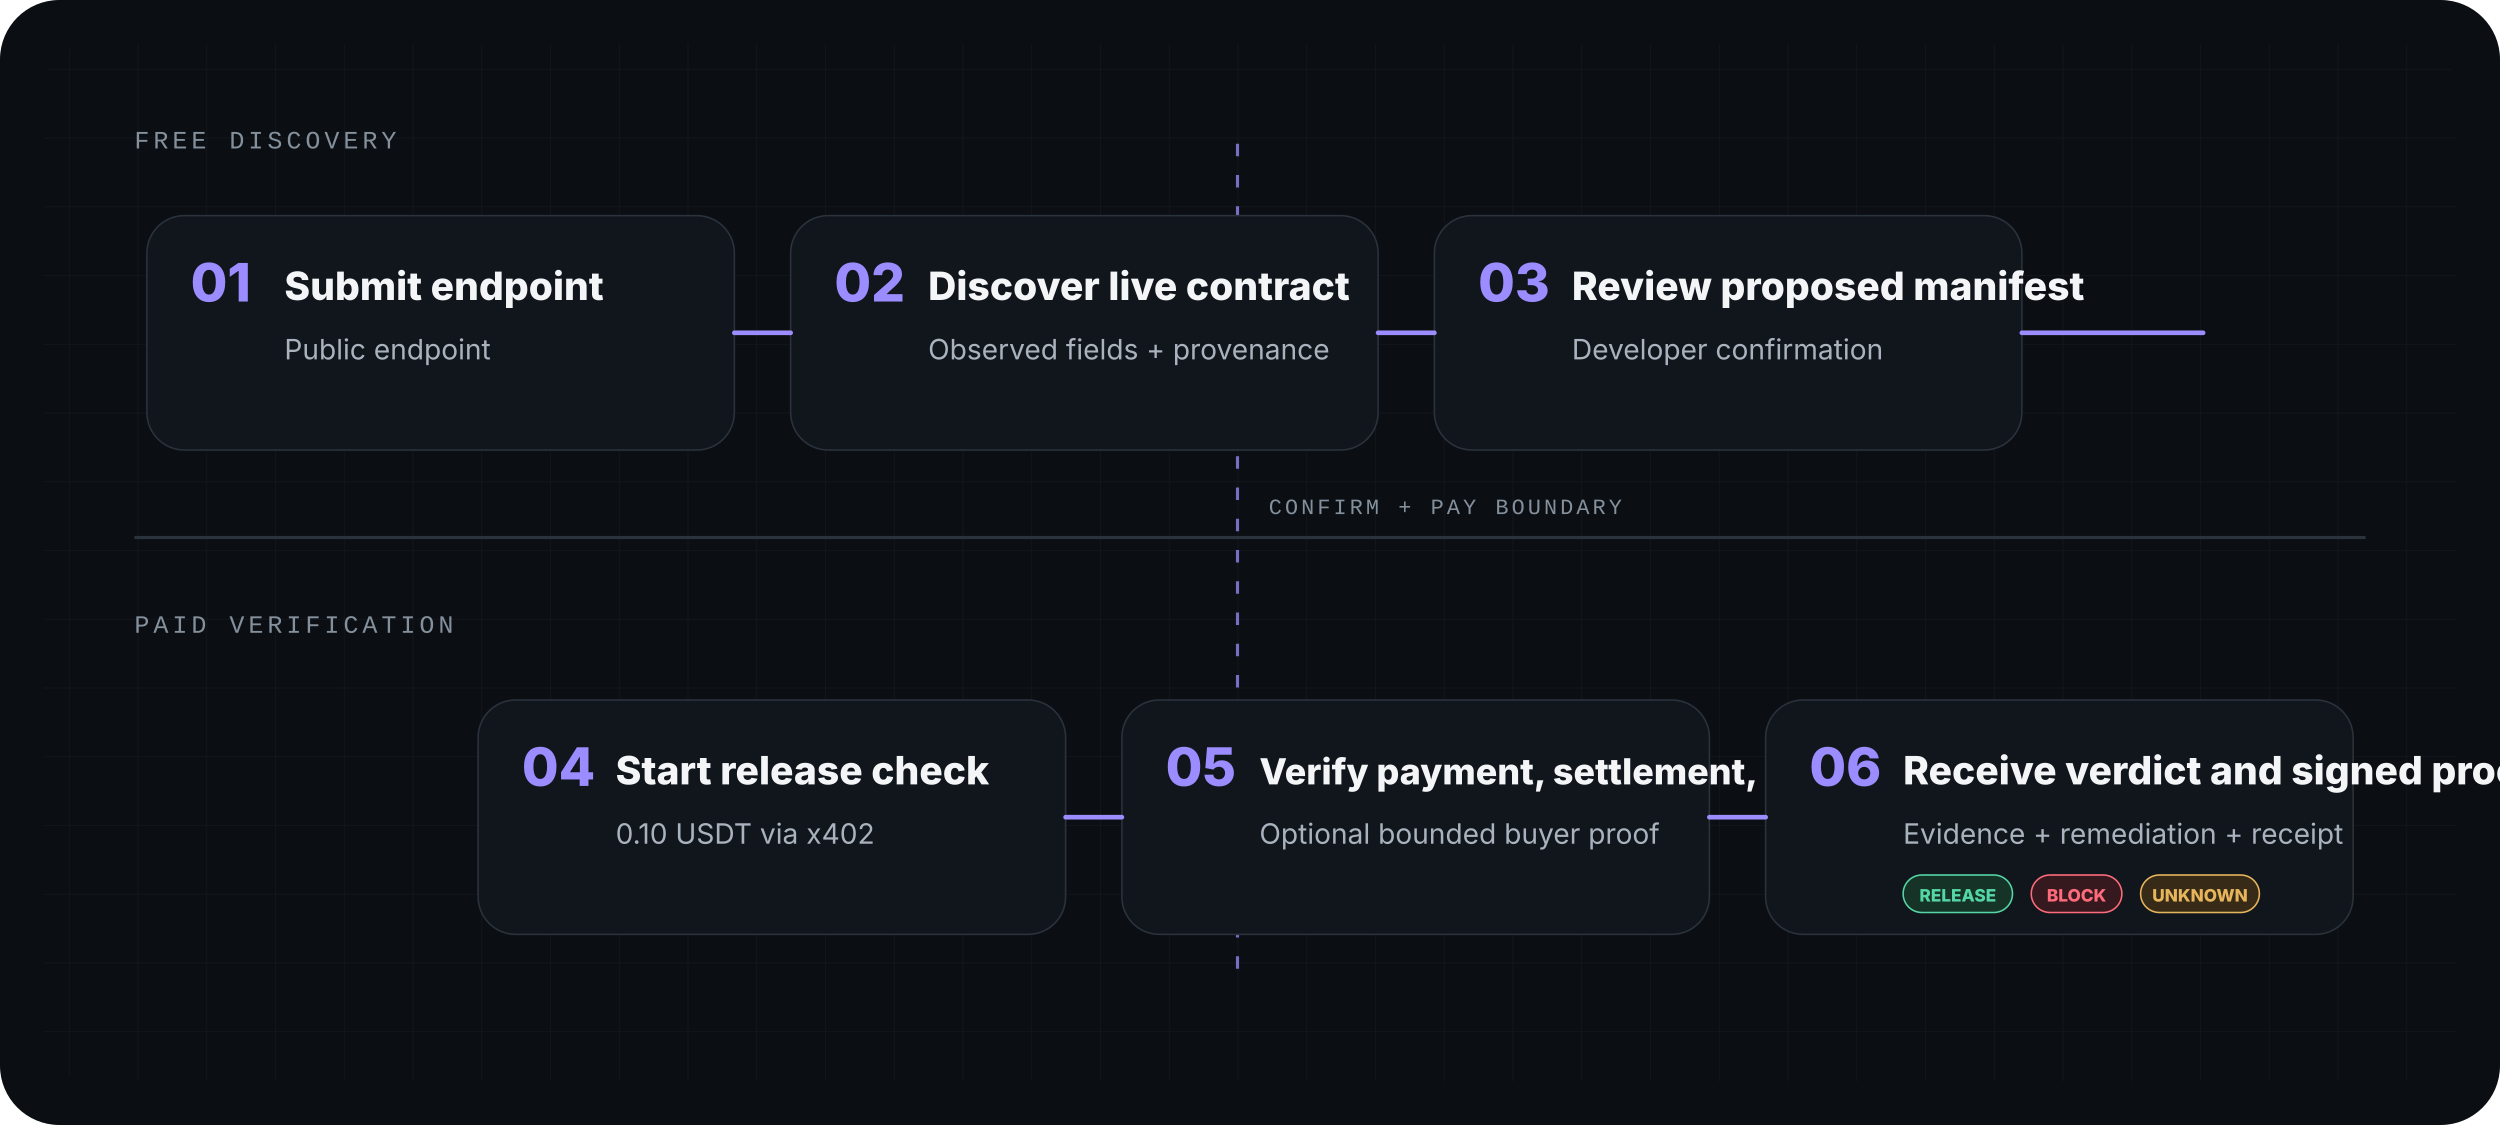
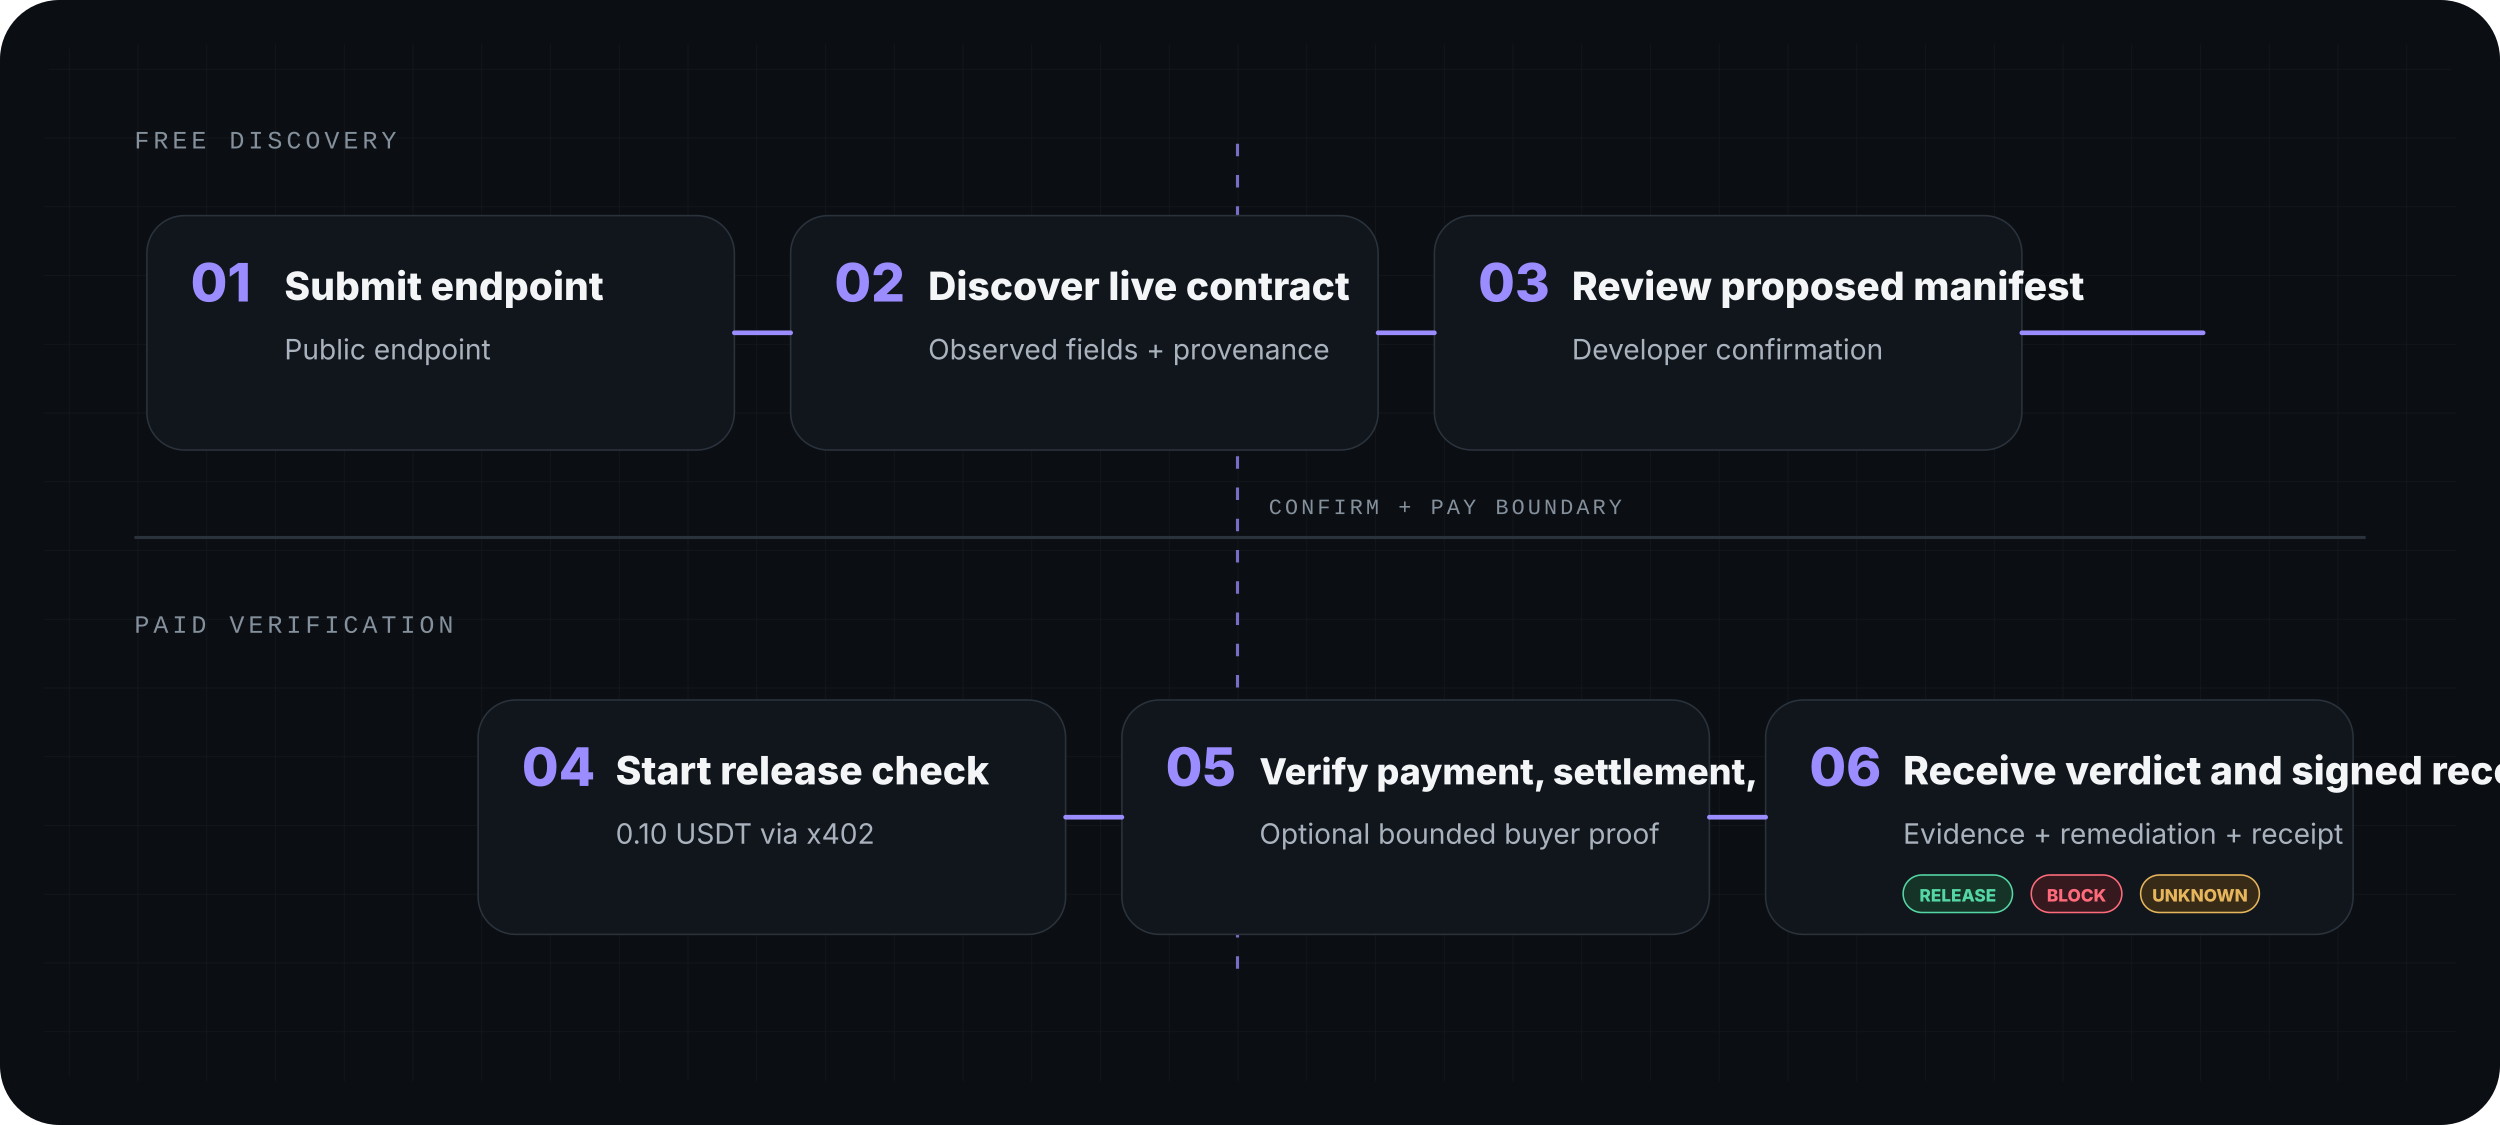
<svg xmlns="http://www.w3.org/2000/svg" width="1600" height="720" viewBox="0 0 1600 720" role="img" aria-labelledby="title desc">
  <defs>
    <pattern id="grid" width="44" height="44" patternUnits="userSpaceOnUse">
      <path d="M44 0H0V44" fill="none" stroke="#2A323C" stroke-width="1" opacity=".28" />
    </pattern>
    <style>
      .text{fill:#F3F5F7;font-family:-apple-system,BlinkMacSystemFont,"Segoe UI",Inter,Arial,sans-serif}.sub{fill:#AAB3BD;font-family:-apple-system,BlinkMacSystemFont,"Segoe UI",Inter,Arial,sans-serif}.mono{fill:#84909C;font-family:"SFMono-Regular",Consolas,"Liberation Mono",monospace}.panel{fill:#11161D}.panel2{fill:#151B23}.line{stroke:#2A323C}.violet{stroke:#9B8CFF}
    </style>
  </defs>
  <rect width="1600" height="720" rx="38" fill="#0B0E12" />
  <rect x="28" y="28" width="1544" height="664" rx="30" fill="url(#grid)" />
  <text x="86" y="95" class="mono" font-size="16" letter-spacing=".16em">FREE DISCOVERY</text>
  <text x="86" y="405" class="mono" font-size="16" letter-spacing=".16em" fill="#9B8CFF">PAID VERIFICATION</text>
  <path d="M86 344H1514" stroke="#2A323C" stroke-width="2" />
  <path d="M792 92V628" stroke="#9B8CFF" stroke-width="2" stroke-dasharray="8 12" opacity=".75" />
  <text x="812" y="329" class="mono" font-size="14" letter-spacing=".14em">CONFIRM + PAY BOUNDARY</text>
  <g transform="translate(94 138)">
    <rect width="376" height="150" rx="24" class="panel" stroke="#2A323C" />
    <text x="28" y="55" fill="#9B8CFF" font-family="-apple-system,BlinkMacSystemFont,'Segoe UI',Inter,Arial,sans-serif" font-size="34" font-weight="800">01</text>
    <text x="88" y="54" class="text" font-size="25" font-weight="760">Submit endpoint</text>
    <text x="88" y="92" class="sub" font-size="18">Public endpoint</text>
  </g>
  <g transform="translate(506 138)">
    <rect width="376" height="150" rx="24" class="panel" stroke="#2A323C" />
    <text x="28" y="55" fill="#9B8CFF" font-family="-apple-system,BlinkMacSystemFont,'Segoe UI',Inter,Arial,sans-serif" font-size="34" font-weight="800">02</text>
    <text x="88" y="54" class="text" font-size="25" font-weight="760">Discover live contract</text>
    <text x="88" y="92" class="sub" font-size="18">Observed fields + provenance</text>
  </g>
  <g transform="translate(918 138)">
    <rect width="376" height="150" rx="24" class="panel" stroke="#2A323C" />
    <text x="28" y="55" fill="#9B8CFF" font-family="-apple-system,BlinkMacSystemFont,'Segoe UI',Inter,Arial,sans-serif" font-size="34" font-weight="800">03</text>
    <text x="88" y="54" class="text" font-size="25" font-weight="760">Review proposed manifest</text>
    <text x="88" y="92" class="sub" font-size="18">Developer confirmation</text>
  </g>
  <path d="M470 213H506M882 213H918M1294 213H1410" fill="none" class="violet" stroke-width="3" stroke-linecap="round" />
  <g transform="translate(306 448)">
    <rect width="376" height="150" rx="24" class="panel" stroke="#2A323C" />
    <text x="28" y="55" fill="#9B8CFF" font-family="-apple-system,BlinkMacSystemFont,'Segoe UI',Inter,Arial,sans-serif" font-size="34" font-weight="800">04</text>
    <text x="88" y="54" class="text" font-size="25" font-weight="760">Start release check</text>
    <text x="88" y="92" class="sub" font-size="18">0.10 USDT via x402</text>
  </g>
  <g transform="translate(718 448)">
    <rect width="376" height="150" rx="24" class="panel" stroke="#2A323C" />
    <text x="28" y="55" fill="#9B8CFF" font-family="-apple-system,BlinkMacSystemFont,'Segoe UI',Inter,Arial,sans-serif" font-size="34" font-weight="800">05</text>
    <text x="88" y="54" class="text" font-size="23" font-weight="760">Verify payment, settlement, and delivery</text>
    <text x="88" y="92" class="sub" font-size="18">Optional bounded buyer proof</text>
  </g>
  <g transform="translate(1130 448)">
    <rect width="376" height="150" rx="24" class="panel" stroke="#2A323C" />
    <text x="28" y="55" fill="#9B8CFF" font-family="-apple-system,BlinkMacSystemFont,'Segoe UI',Inter,Arial,sans-serif" font-size="34" font-weight="800">06</text>
-     <text x="88" y="54" class="text" font-size="25" font-weight="760">Receive verdict and signed proof</text>
+     <text x="88" y="54" class="text" font-size="25" font-weight="760">Receive verdict and signed receipt</text>
    <text x="88" y="92" class="sub" font-size="18">Evidence + remediation + receipt</text>
    <g transform="translate(88 112)">
      <rect width="70" height="24" rx="12" fill="#153326" stroke="#55D6A5" />
      <text x="35" y="17" text-anchor="middle" fill="#55D6A5" font-family="-apple-system,BlinkMacSystemFont,'Segoe UI',Inter,Arial,sans-serif" font-size="11" font-weight="800">RELEASE</text>
      <rect x="82" width="58" height="24" rx="12" fill="#36191F" stroke="#FF6B7A" />
      <text x="111" y="17" text-anchor="middle" fill="#FF6B7A" font-family="-apple-system,BlinkMacSystemFont,'Segoe UI',Inter,Arial,sans-serif" font-size="11" font-weight="800">BLOCK</text>
      <rect x="152" width="76" height="24" rx="12" fill="#372B18" stroke="#E7B65C" />
      <text x="190" y="17" text-anchor="middle" fill="#E7B65C" font-family="-apple-system,BlinkMacSystemFont,'Segoe UI',Inter,Arial,sans-serif" font-size="11" font-weight="800">UNKNOWN</text>
    </g>
  </g>
  <path d="M682 523H718M1094 523H1130" fill="none" class="violet" stroke-width="3" stroke-linecap="round" />
</svg>
